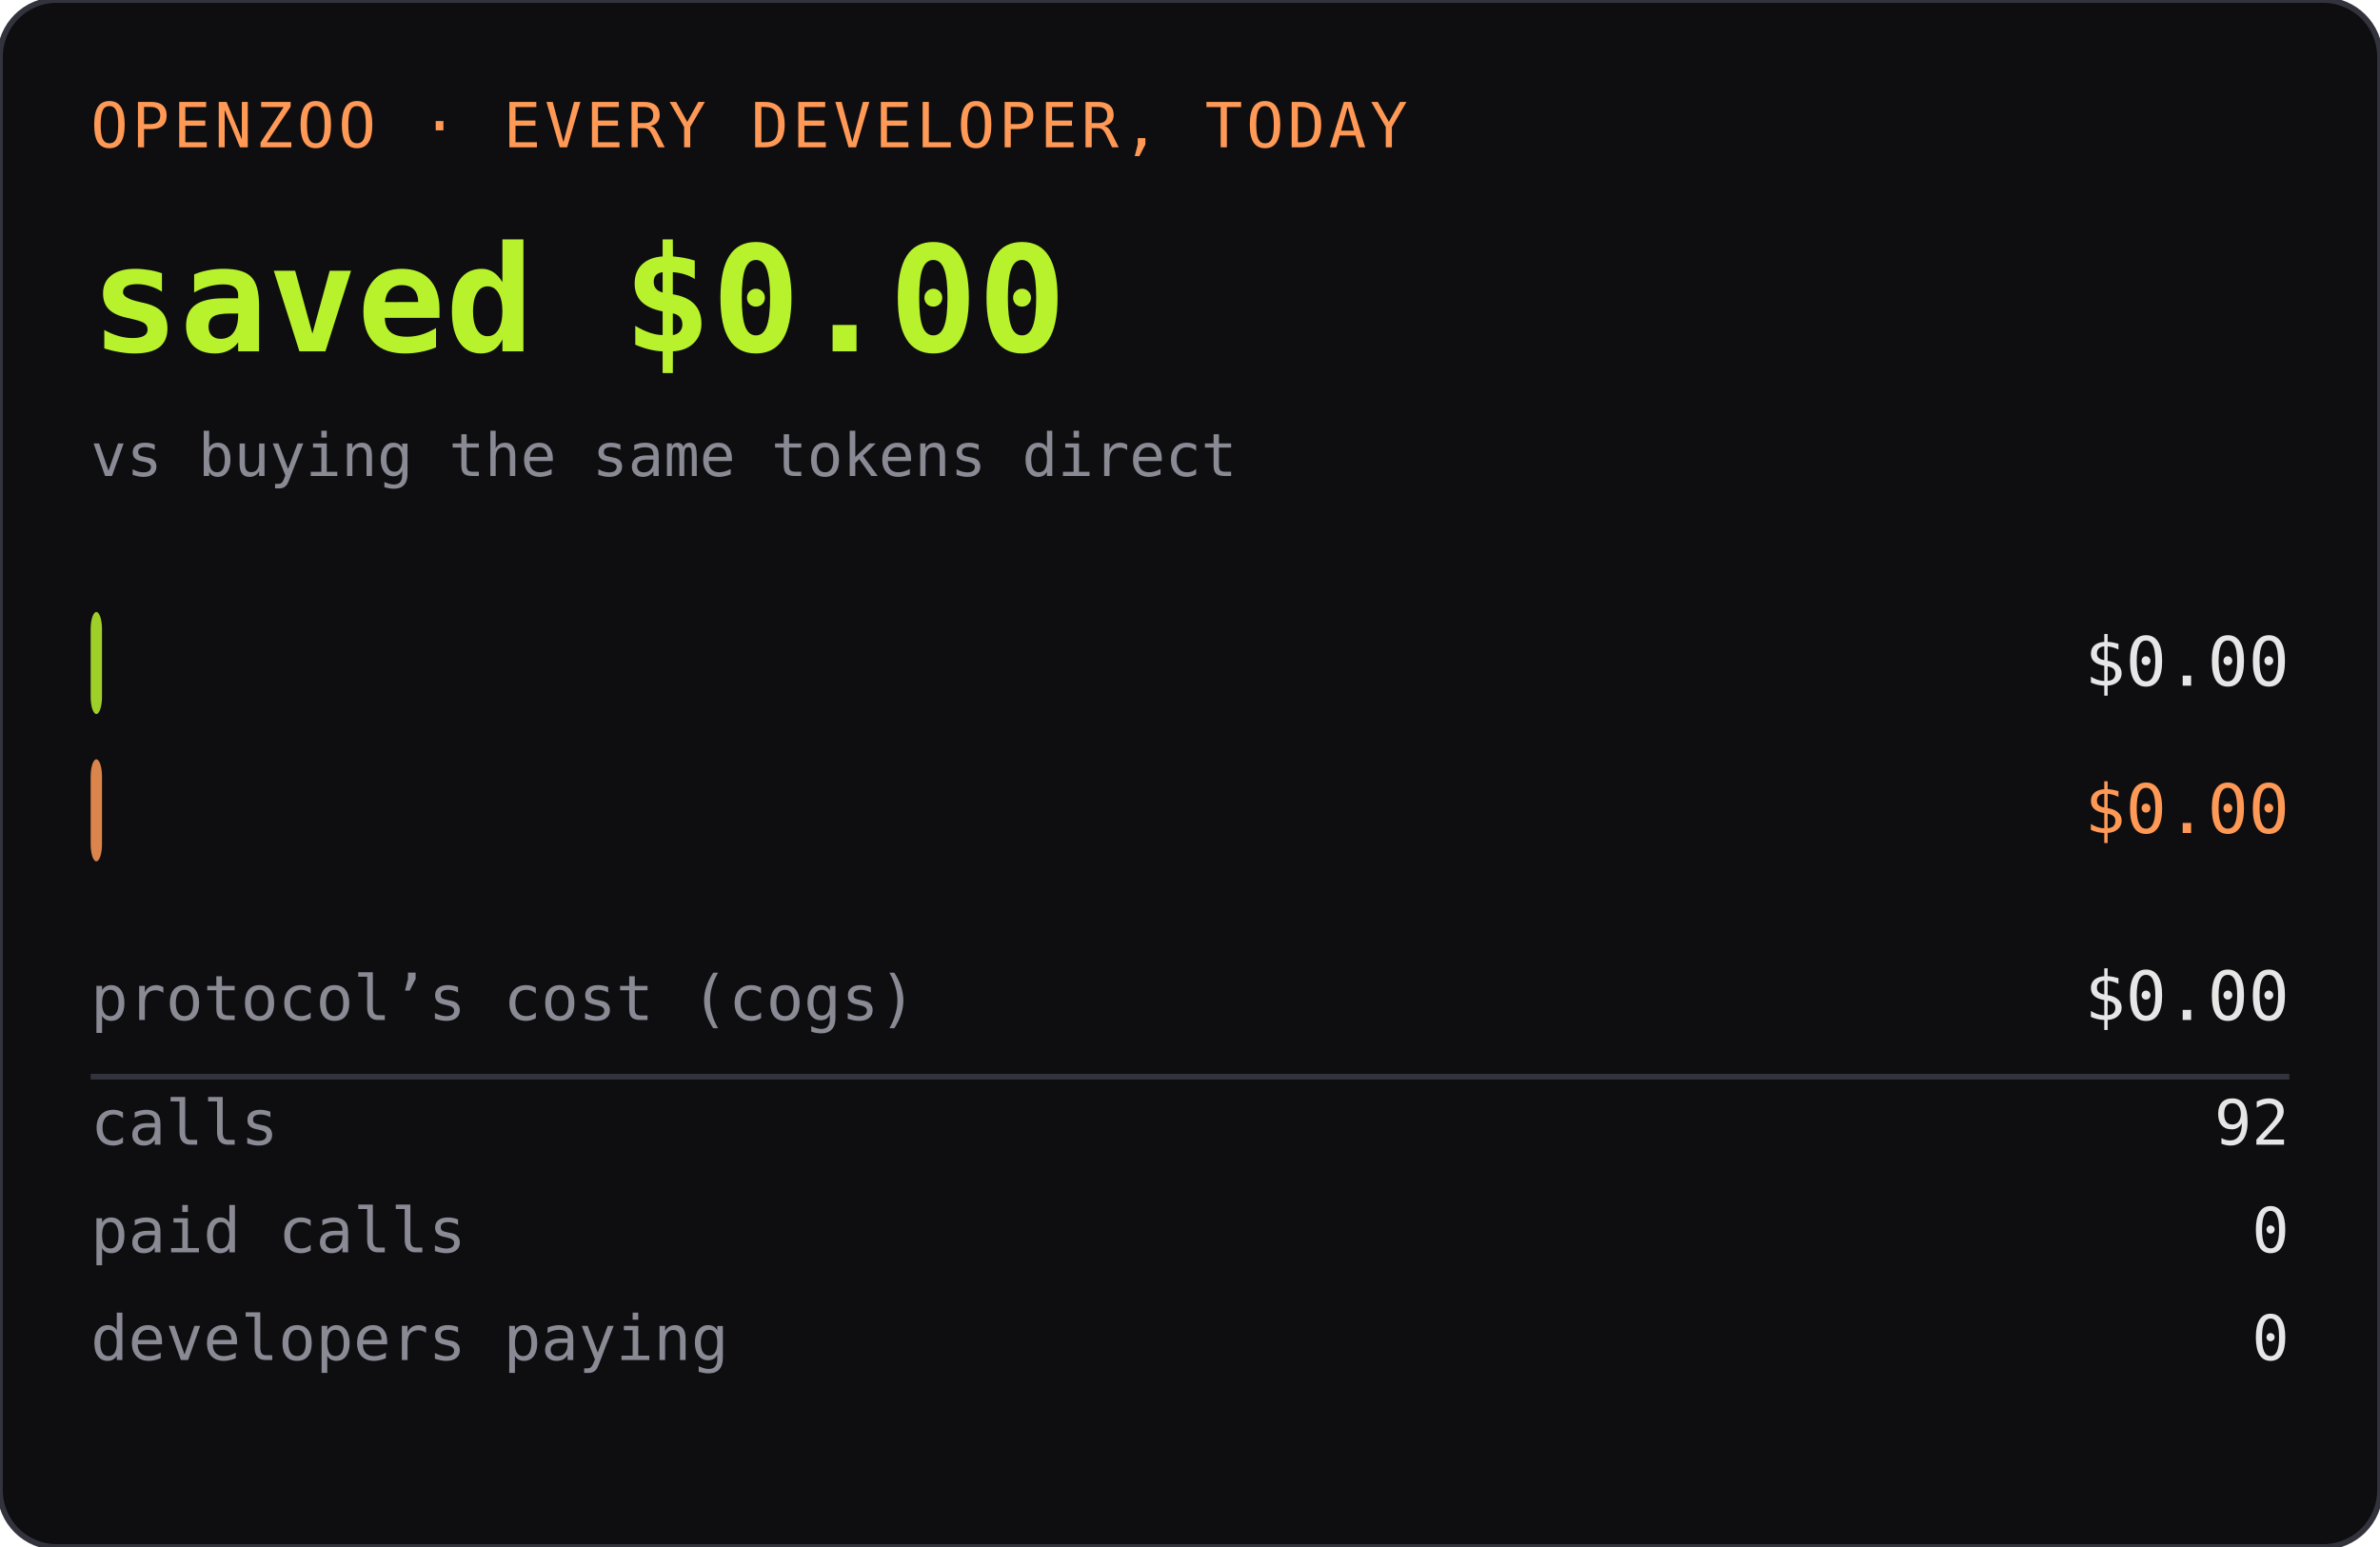
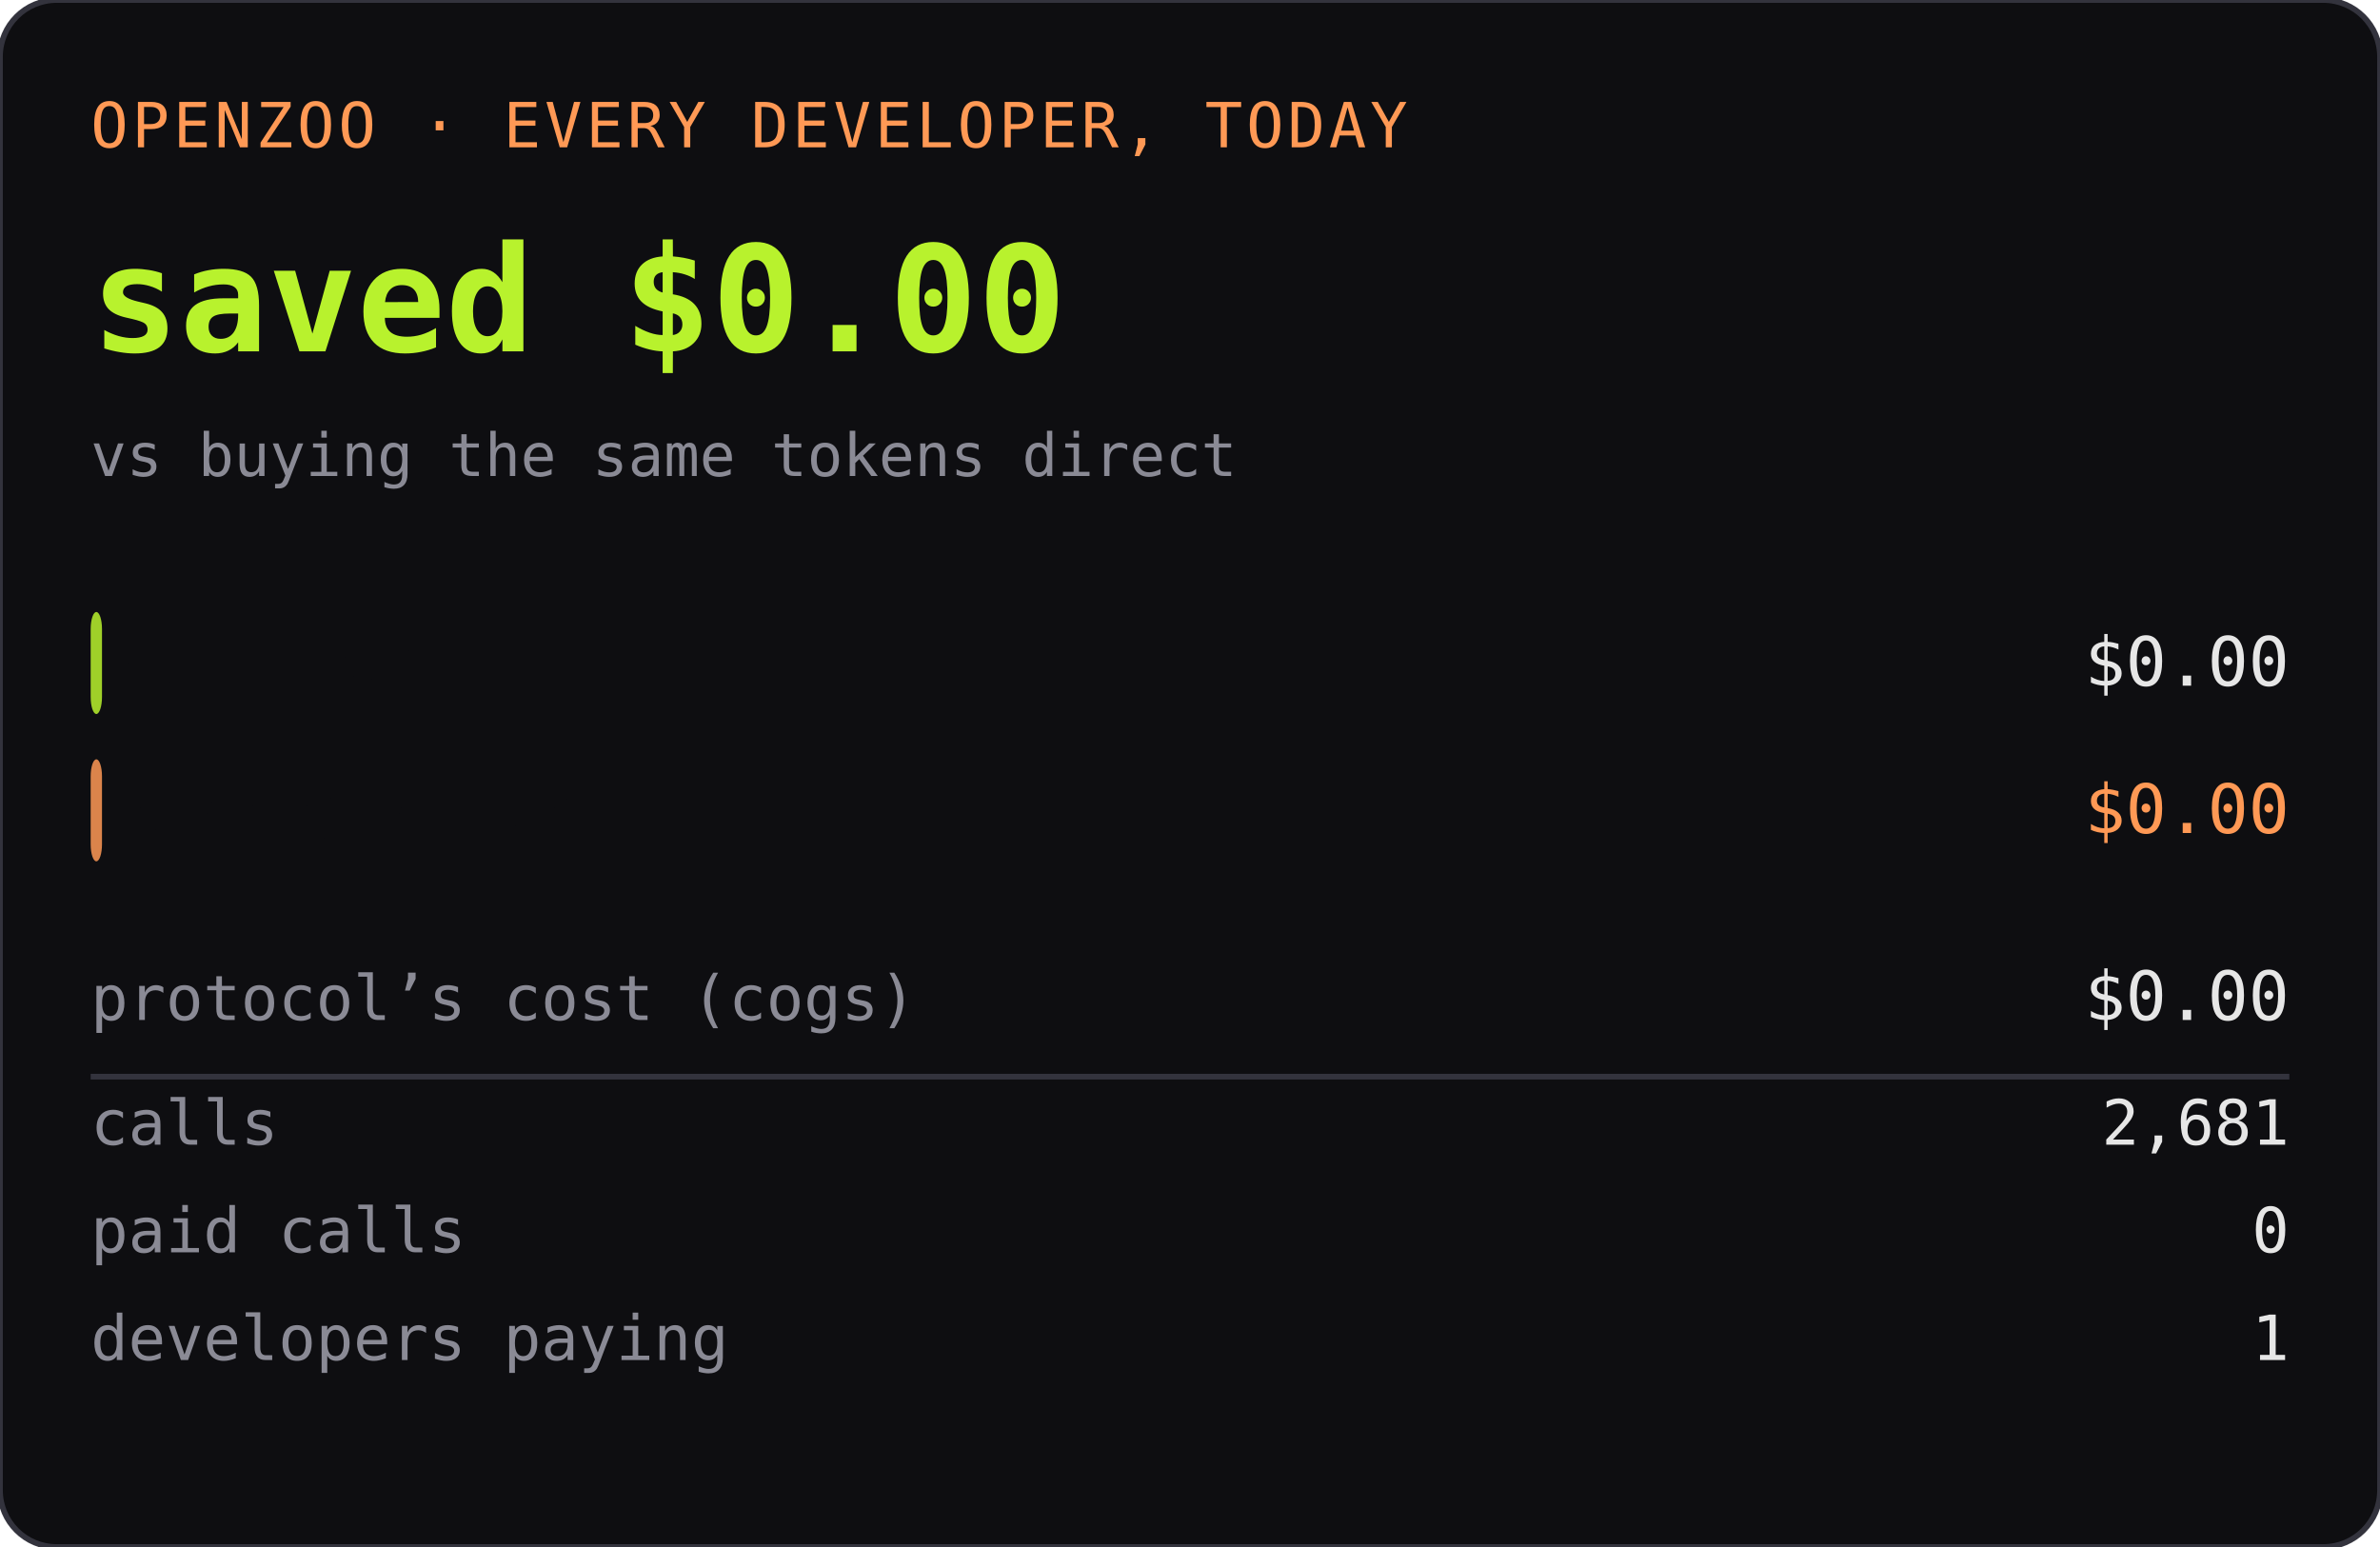
<svg xmlns="http://www.w3.org/2000/svg" width="420" height="273" role="img" aria-label="OPENZOO · EVERY DEVELOPER, TODAY">
  <rect width="420" height="273" rx="10" fill="#0e0e11" />
  <rect width="420" height="273" rx="10" fill="none" stroke="#33333d" />
  <text x="16" y="26" font-family="ui-monospace,SFMono-Regular,Menlo,monospace" font-size="11" fill="#ff9955" letter-spacing="0.06em">OPENZOO · EVERY DEVELOPER, TODAY</text>
  <text x="16" y="62" font-family="ui-monospace,SFMono-Regular,Menlo,monospace" font-size="26" font-weight="600" fill="#b8f22d">saved $0.00</text>
  <text x="404" y="62" text-anchor="end" font-family="ui-monospace,SFMono-Regular,Menlo,monospace" font-size="26" font-weight="600" fill="#b8f22d" />
  <text x="16" y="84" font-family="ui-monospace,SFMono-Regular,Menlo,monospace" font-size="10.5" fill="#8a8a95">vs buying the same tokens direct</text>
  <rect x="16" y="108" width="2" height="18" rx="3" fill="#b8f22d" opacity="0.85" />
  <text x="22" y="121" font-family="ui-monospace,SFMono-Regular,Menlo,monospace" font-size="11" fill="#0e0e11" font-weight="600">dev spent</text>
  <text x="404" y="121" text-anchor="end" font-family="ui-monospace,SFMono-Regular,Menlo,monospace" font-size="12" fill="#e6e6e6">$0.00</text>
  <rect x="16" y="134" width="2" height="18" rx="3" fill="#ff9955" opacity="0.85" />
  <text x="22" y="147" font-family="ui-monospace,SFMono-Regular,Menlo,monospace" font-size="11" fill="#0e0e11" font-weight="600">buying direct</text>
  <text x="404" y="147" text-anchor="end" font-family="ui-monospace,SFMono-Regular,Menlo,monospace" font-size="12" fill="#ff9955">$0.00</text>
  <text x="16" y="180" font-family="ui-monospace,SFMono-Regular,Menlo,monospace" font-size="11" fill="#8a8a95">protocol’s cost (cogs)</text>
  <text x="404" y="180" text-anchor="end" font-family="ui-monospace,SFMono-Regular,Menlo,monospace" font-size="12" fill="#e6e6e6">$0.00</text>
  <line x1="16" y1="190" x2="404" y2="190" stroke="#33333d" />
  <text x="16" y="202" font-family="ui-monospace,SFMono-Regular,Menlo,monospace" font-size="11" fill="#8a8a95">calls</text>
-   <text x="404" y="202" text-anchor="end" font-family="ui-monospace,SFMono-Regular,Menlo,monospace" font-size="11" fill="#e6e6e6">92</text>
+   <text x="404" y="202" text-anchor="end" font-family="ui-monospace,SFMono-Regular,Menlo,monospace" font-size="11" fill="#e6e6e6">2,681</text>
  <text x="16" y="221" font-family="ui-monospace,SFMono-Regular,Menlo,monospace" font-size="11" fill="#8a8a95">paid calls</text>
  <text x="404" y="221" text-anchor="end" font-family="ui-monospace,SFMono-Regular,Menlo,monospace" font-size="11" fill="#e6e6e6">0</text>
  <text x="16" y="240" font-family="ui-monospace,SFMono-Regular,Menlo,monospace" font-size="11" fill="#8a8a95">developers paying</text>
-   <text x="404" y="240" text-anchor="end" font-family="ui-monospace,SFMono-Regular,Menlo,monospace" font-size="11" fill="#e6e6e6">0</text>
+   <text x="404" y="240" text-anchor="end" font-family="ui-monospace,SFMono-Regular,Menlo,monospace" font-size="11" fill="#e6e6e6">1</text>
</svg>
